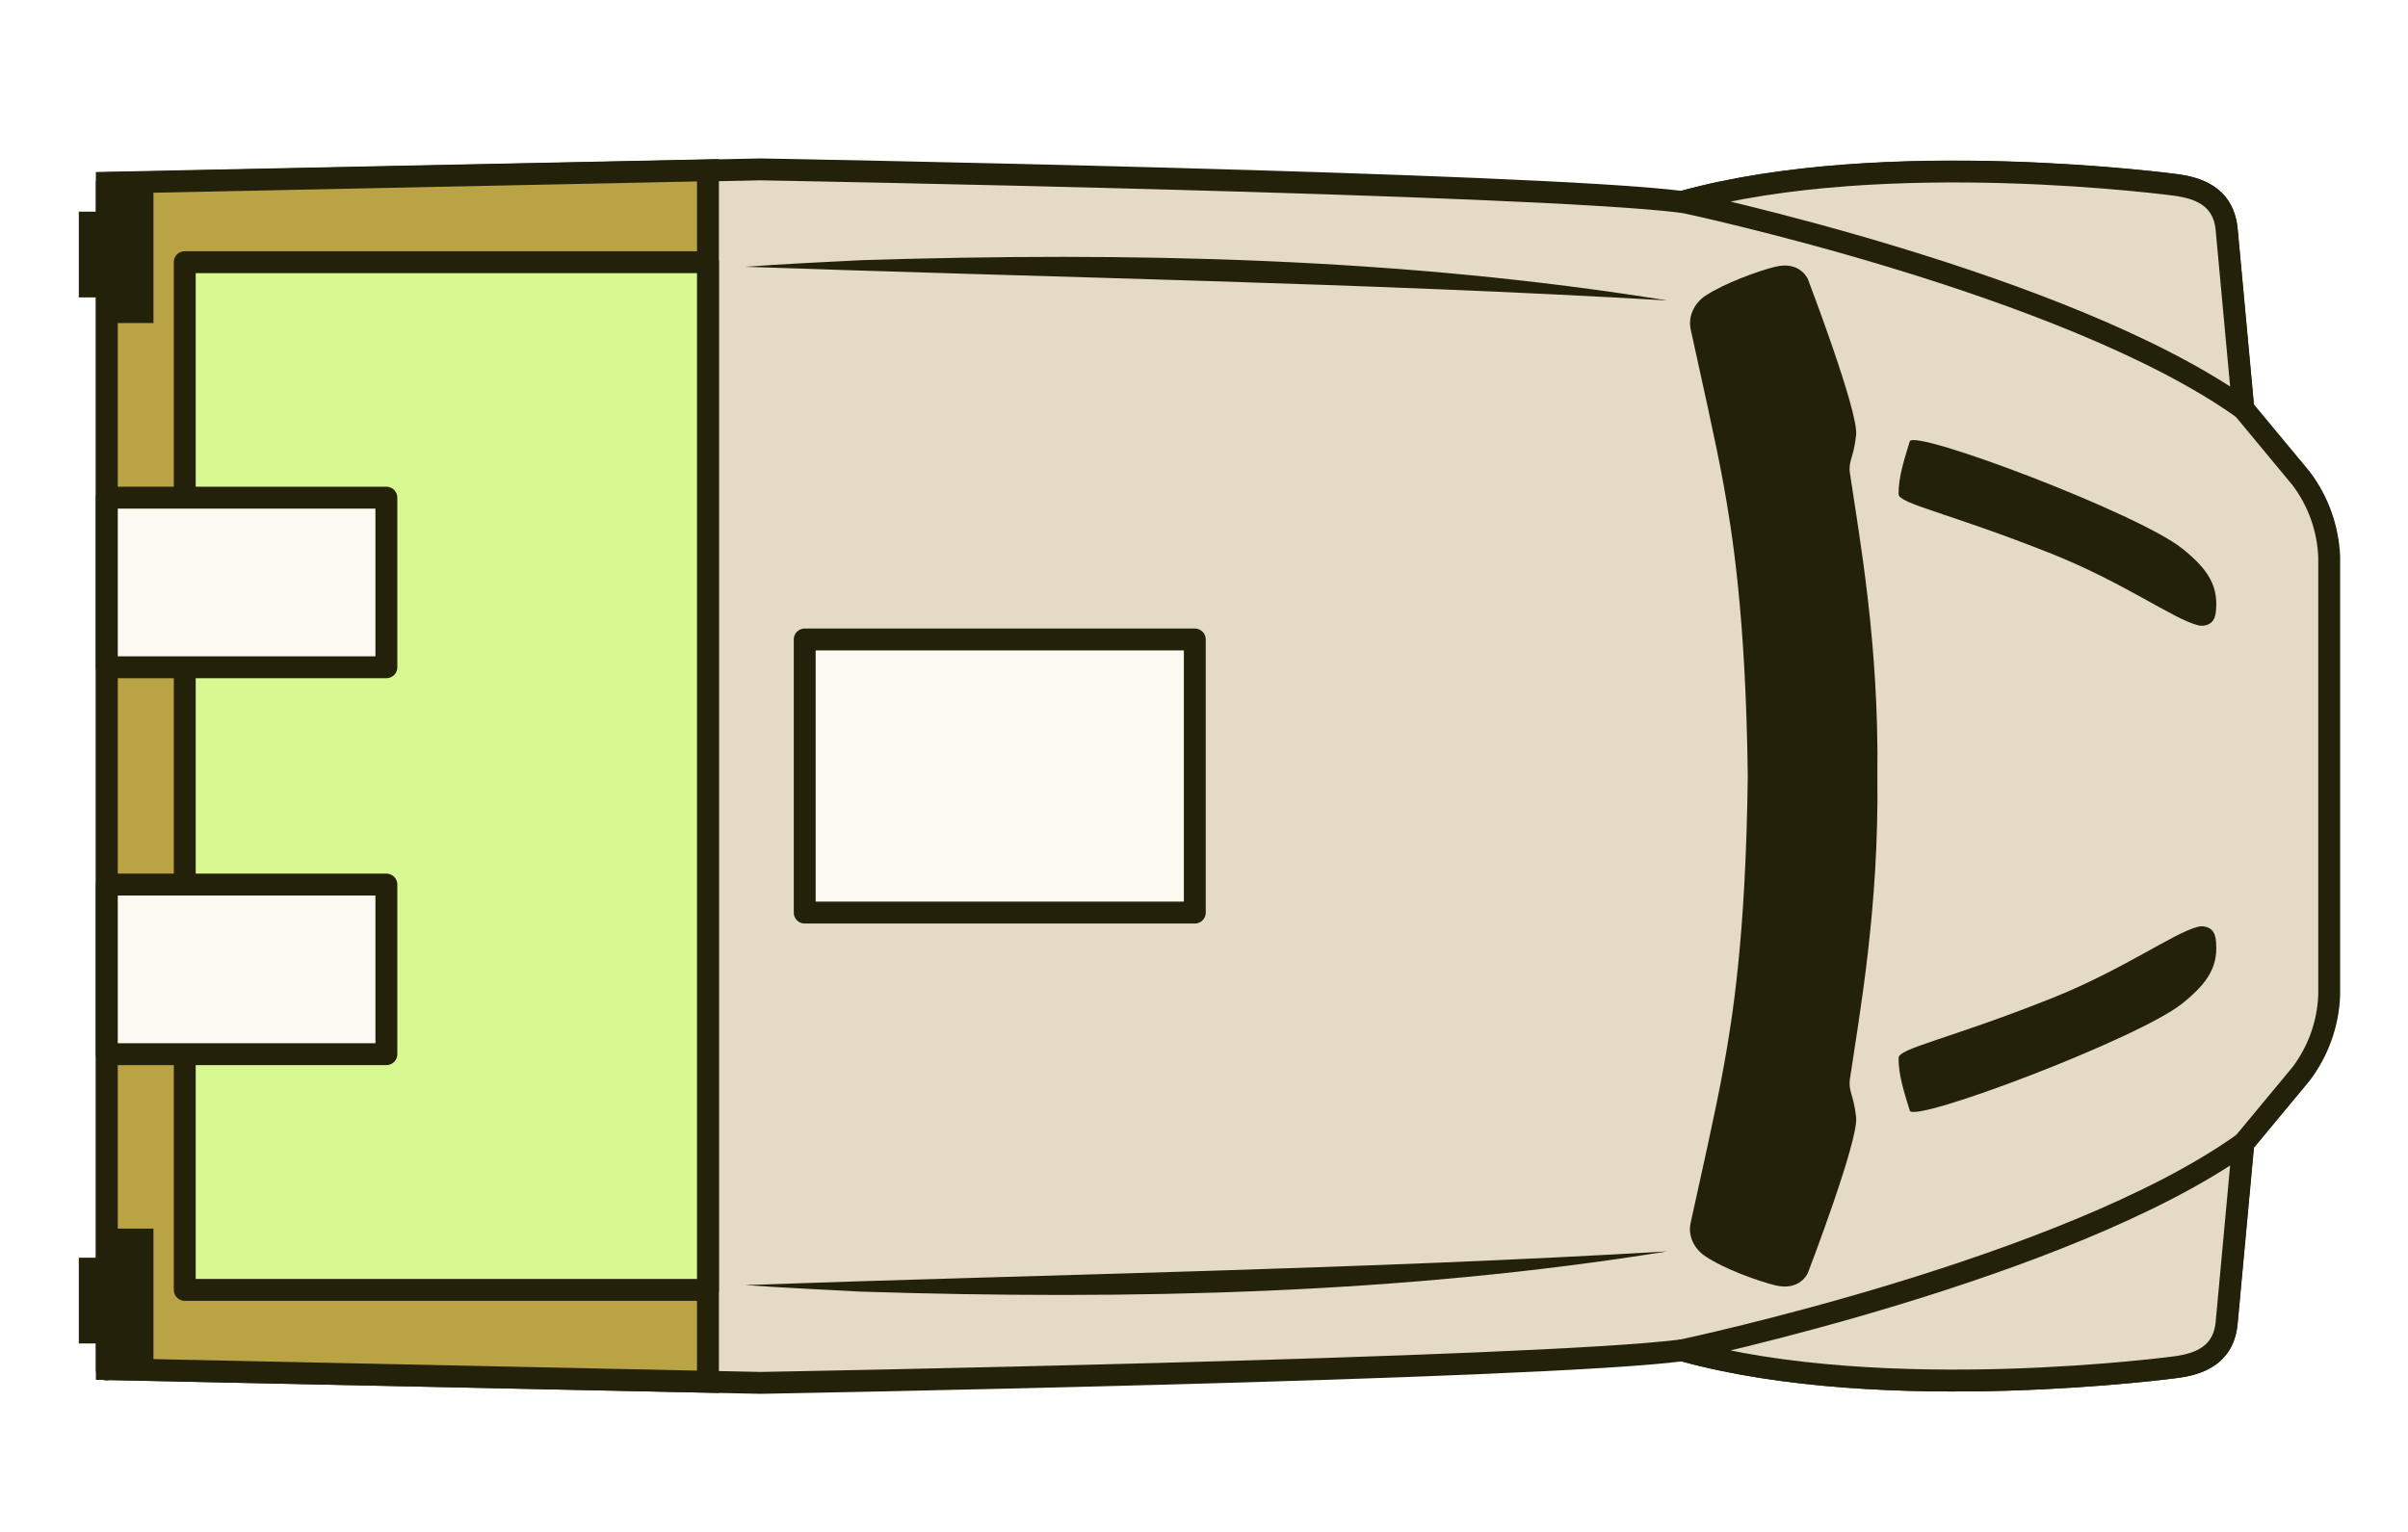
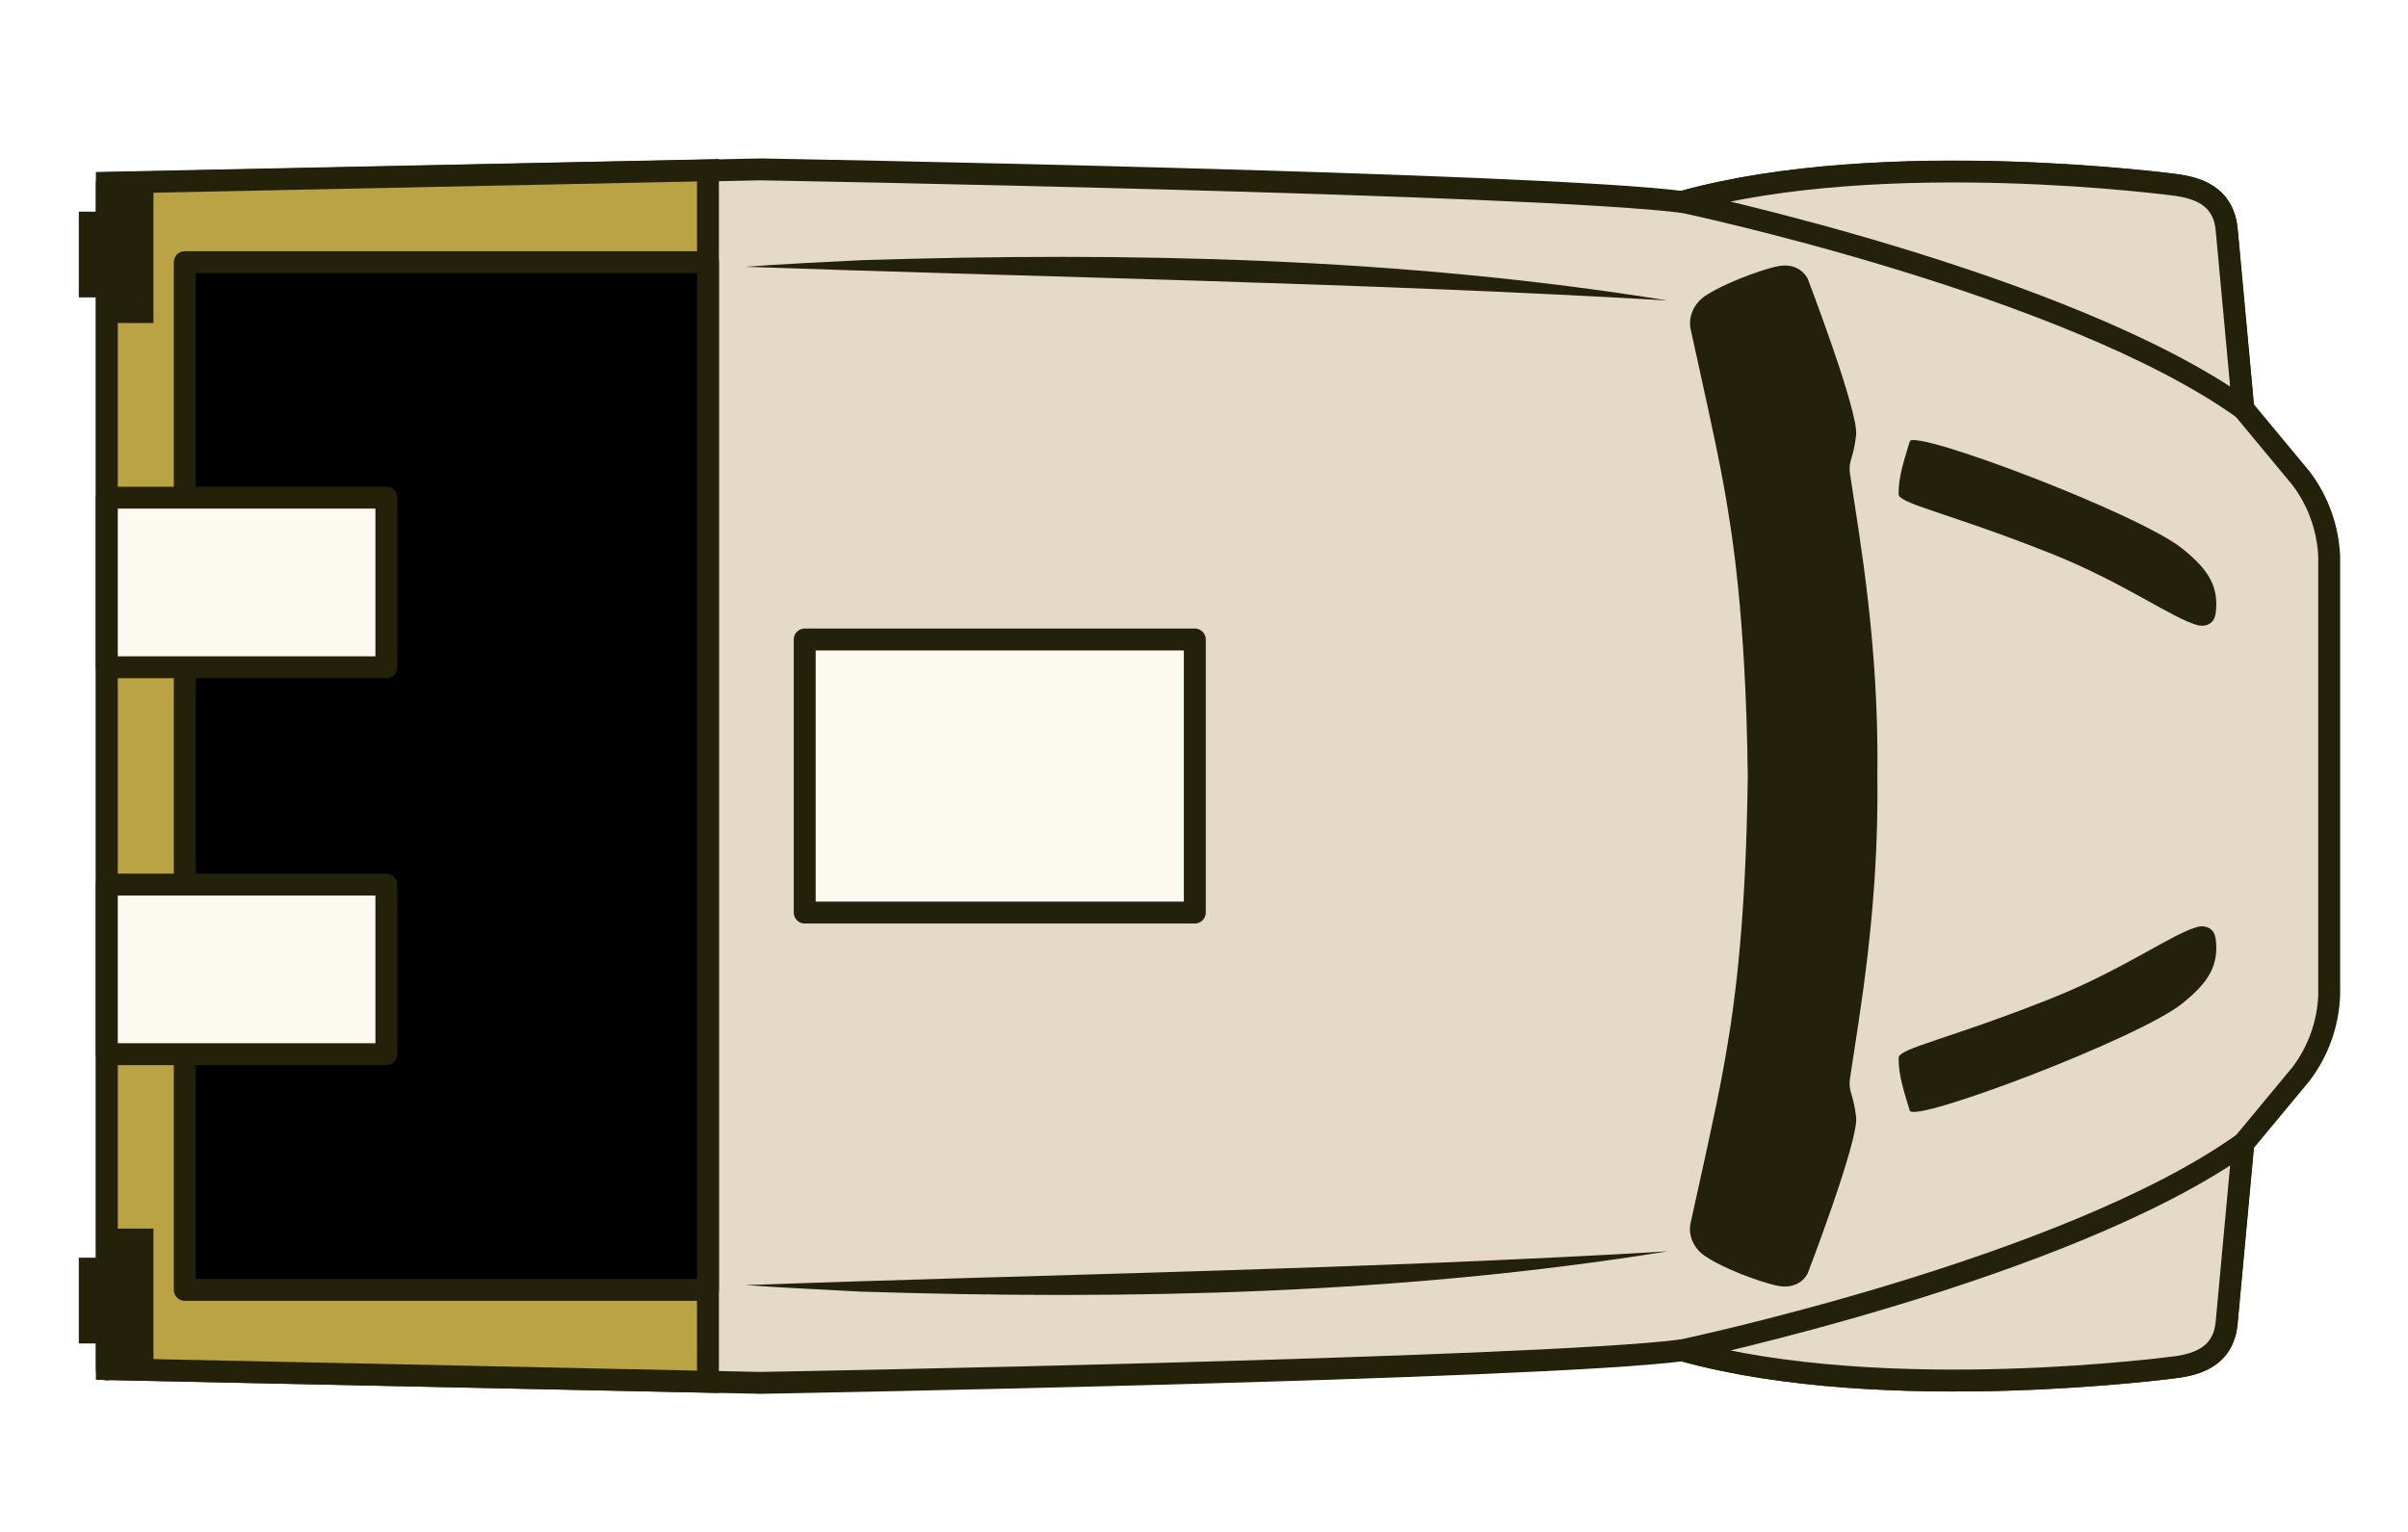
<svg xmlns="http://www.w3.org/2000/svg" viewBox="0 0 110 70">
  <defs>
    <style>
      .cls-1 {
        fill: #b9a344;
        stroke-miterlimit: 10;
      }

      .cls-1, .cls-2, .cls-3, .cls-4 {
        stroke: #24210a;
      }

      .cls-1, .cls-5, .cls-3 {
        fill-rule: evenodd;
      }

      .cls-6, .cls-5 {
        fill: #24210a;
      }

      .cls-2 {
        fill: #fcf9f0;
      }

      .cls-2, .cls-3, .cls-4 {
        stroke-linecap: round;
        stroke-linejoin: round;
      }

      .cls-3 {
        fill: #e5dac6;
      }

      .cls-4 {
-         fill: #d8f991;
+         fill: #000000;
      }
    </style>
  </defs>
  <g id="Ebene_4" data-name="Ebene 4">
    <path class="cls-3" d="M4.88,62.56l29.86.63s35.5-.63,42.12-1.49c9.29,2.58,22.63.76,22.63.76,1.41-.19,2.12-.84,2.23-1.99l.76-8.22,2.63-3.17c.79-1.04,1.24-2.3,1.29-3.6v-20.03c-.05-1.3-.5-2.56-1.29-3.6l-2.63-3.17-.76-8.22c-.15-1.32-1.02-1.81-2.23-1.99,0,0-13.34-1.82-22.63.76-6.62-.86-42.12-1.49-42.12-1.49l-29.86.63v54.21Z" />
    <polygon class="cls-1" points="4.88 62.56 32.34 63.14 32.34 7.78 4.88 8.35 4.88 62.56" />
    <rect class="cls-4" x="8.44" y="11.98" width="23.9" height="46.96" />
    <path class="cls-6" d="M76.17,13.73c-13.58-.8-28.53-1.06-42.12-1.54,1.76-.13,3.51-.21,5.27-.3,12.27-.39,24.72-.12,36.85,1.84h0Z" />
    <path class="cls-6" d="M76.17,57.18c-12.13,1.96-24.58,2.23-36.85,1.84-1.76-.1-3.52-.17-5.27-.3,13.6-.48,28.54-.73,42.12-1.54h0Z" />
  </g>
  <g id="Ebene_5" data-name="Ebene 5">
    <rect class="cls-2" x="36.76" y="29.22" width="17.82" height="12.48" />
    <path class="cls-5" d="M79.84,35.46c-.09,7.42-.71,11.1-1.09,13.23s-1.07,5.11-1.52,7.19c-.13.58.15,1.17.65,1.51.88.6,2.47,1.16,3.21,1.34,1.13.28,1.49-.55,1.49-.55,0,0,2.33-6.06,2.21-7.13s-.37-1.18-.28-1.77c.44-2.98,1.33-7.82,1.25-13.82.08-6-.81-10.83-1.25-13.82-.09-.59.17-.7.28-1.77s-2.21-7.13-2.21-7.13c0,0-.36-.83-1.49-.55-.73.18-2.33.75-3.21,1.34-.49.34-.77.93-.65,1.51.45,2.08,1.16,5.17,1.52,7.19s1,5.81,1.09,13.23Z" />
    <rect class="cls-2" x="7.39" y="20.23" width="7.75" height="12.77" transform="translate(37.88 15.35) rotate(90)" />
    <rect class="cls-2" x="7.39" y="37.91" width="7.75" height="12.77" transform="translate(-33.03 55.56) rotate(-90)" />
    <path class="cls-5" d="M101.2,28.07c-.06.47-.51.58-.8.5-1.15-.3-3.38-1.95-6.69-3.27-4.67-1.86-6.98-2.28-6.98-2.72-.01-.8.27-1.61.51-2.41.18-.59,10.44,3.29,12.44,4.89,1.23.98,1.7,1.77,1.53,3.01Z" />
    <path class="cls-5" d="M101.2,42.85c-.06-.47-.51-.58-.8-.5-1.15.3-3.38,1.95-6.69,3.27-4.67,1.86-6.98,2.28-6.98,2.72-.01.8.27,1.61.51,2.41.18.59,10.44-3.29,12.44-4.89,1.23-.98,1.7-1.77,1.53-3.01Z" />
    <polygon class="cls-5" points="7.01 8.31 4.88 8.35 4.88 9.67 3.6 9.67 3.6 13.59 4.88 13.59 4.88 14.76 7.01 14.76 7.01 8.31" />
    <polygon class="cls-5" points="7.01 56.14 4.88 56.14 4.88 57.47 3.6 57.47 3.6 61.39 4.88 61.39 4.88 62.56 7.01 62.6 7.01 56.14" />
    <path class="cls-3" d="M99.48,8.46s-13.34-1.82-22.63.76c0,0,17.57,3.71,25.62,9.45l-.76-8.22c-.16-1.56-1.43-1.86-2.23-1.99Z" />
    <path class="cls-3" d="M99.48,62.46s-13.34,1.82-22.63-.76c0,0,17.57-3.71,25.62-9.45l-.76,8.22c-.16,1.56-1.43,1.86-2.23,1.99Z" />
  </g>
</svg>
